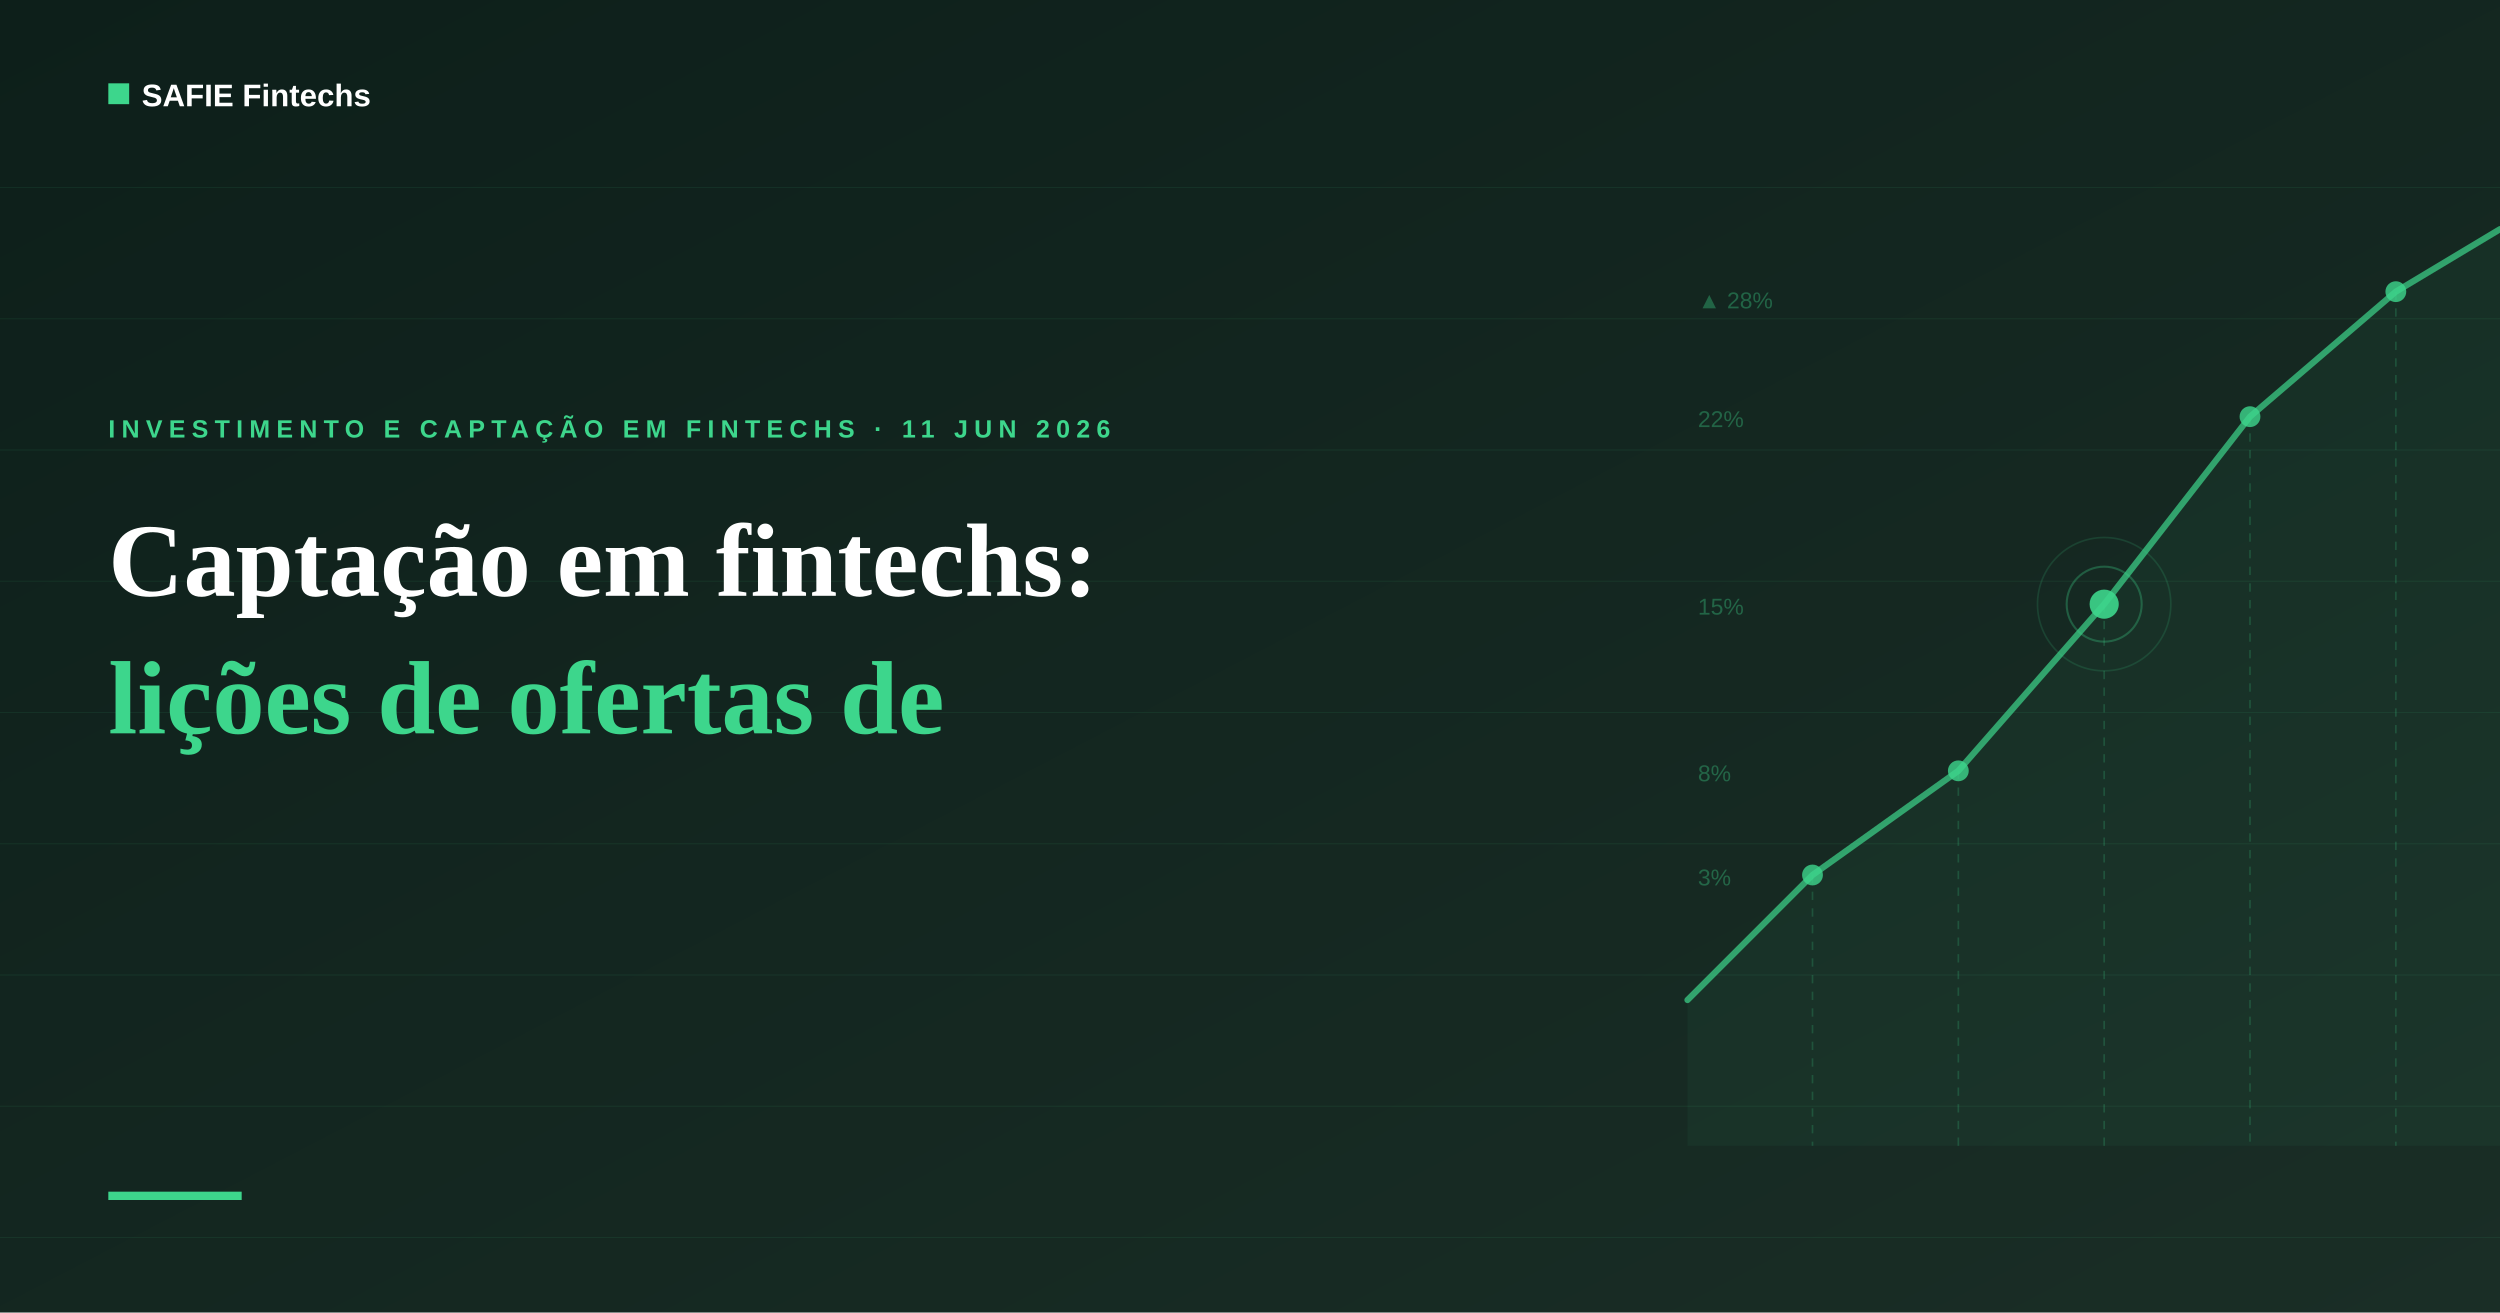
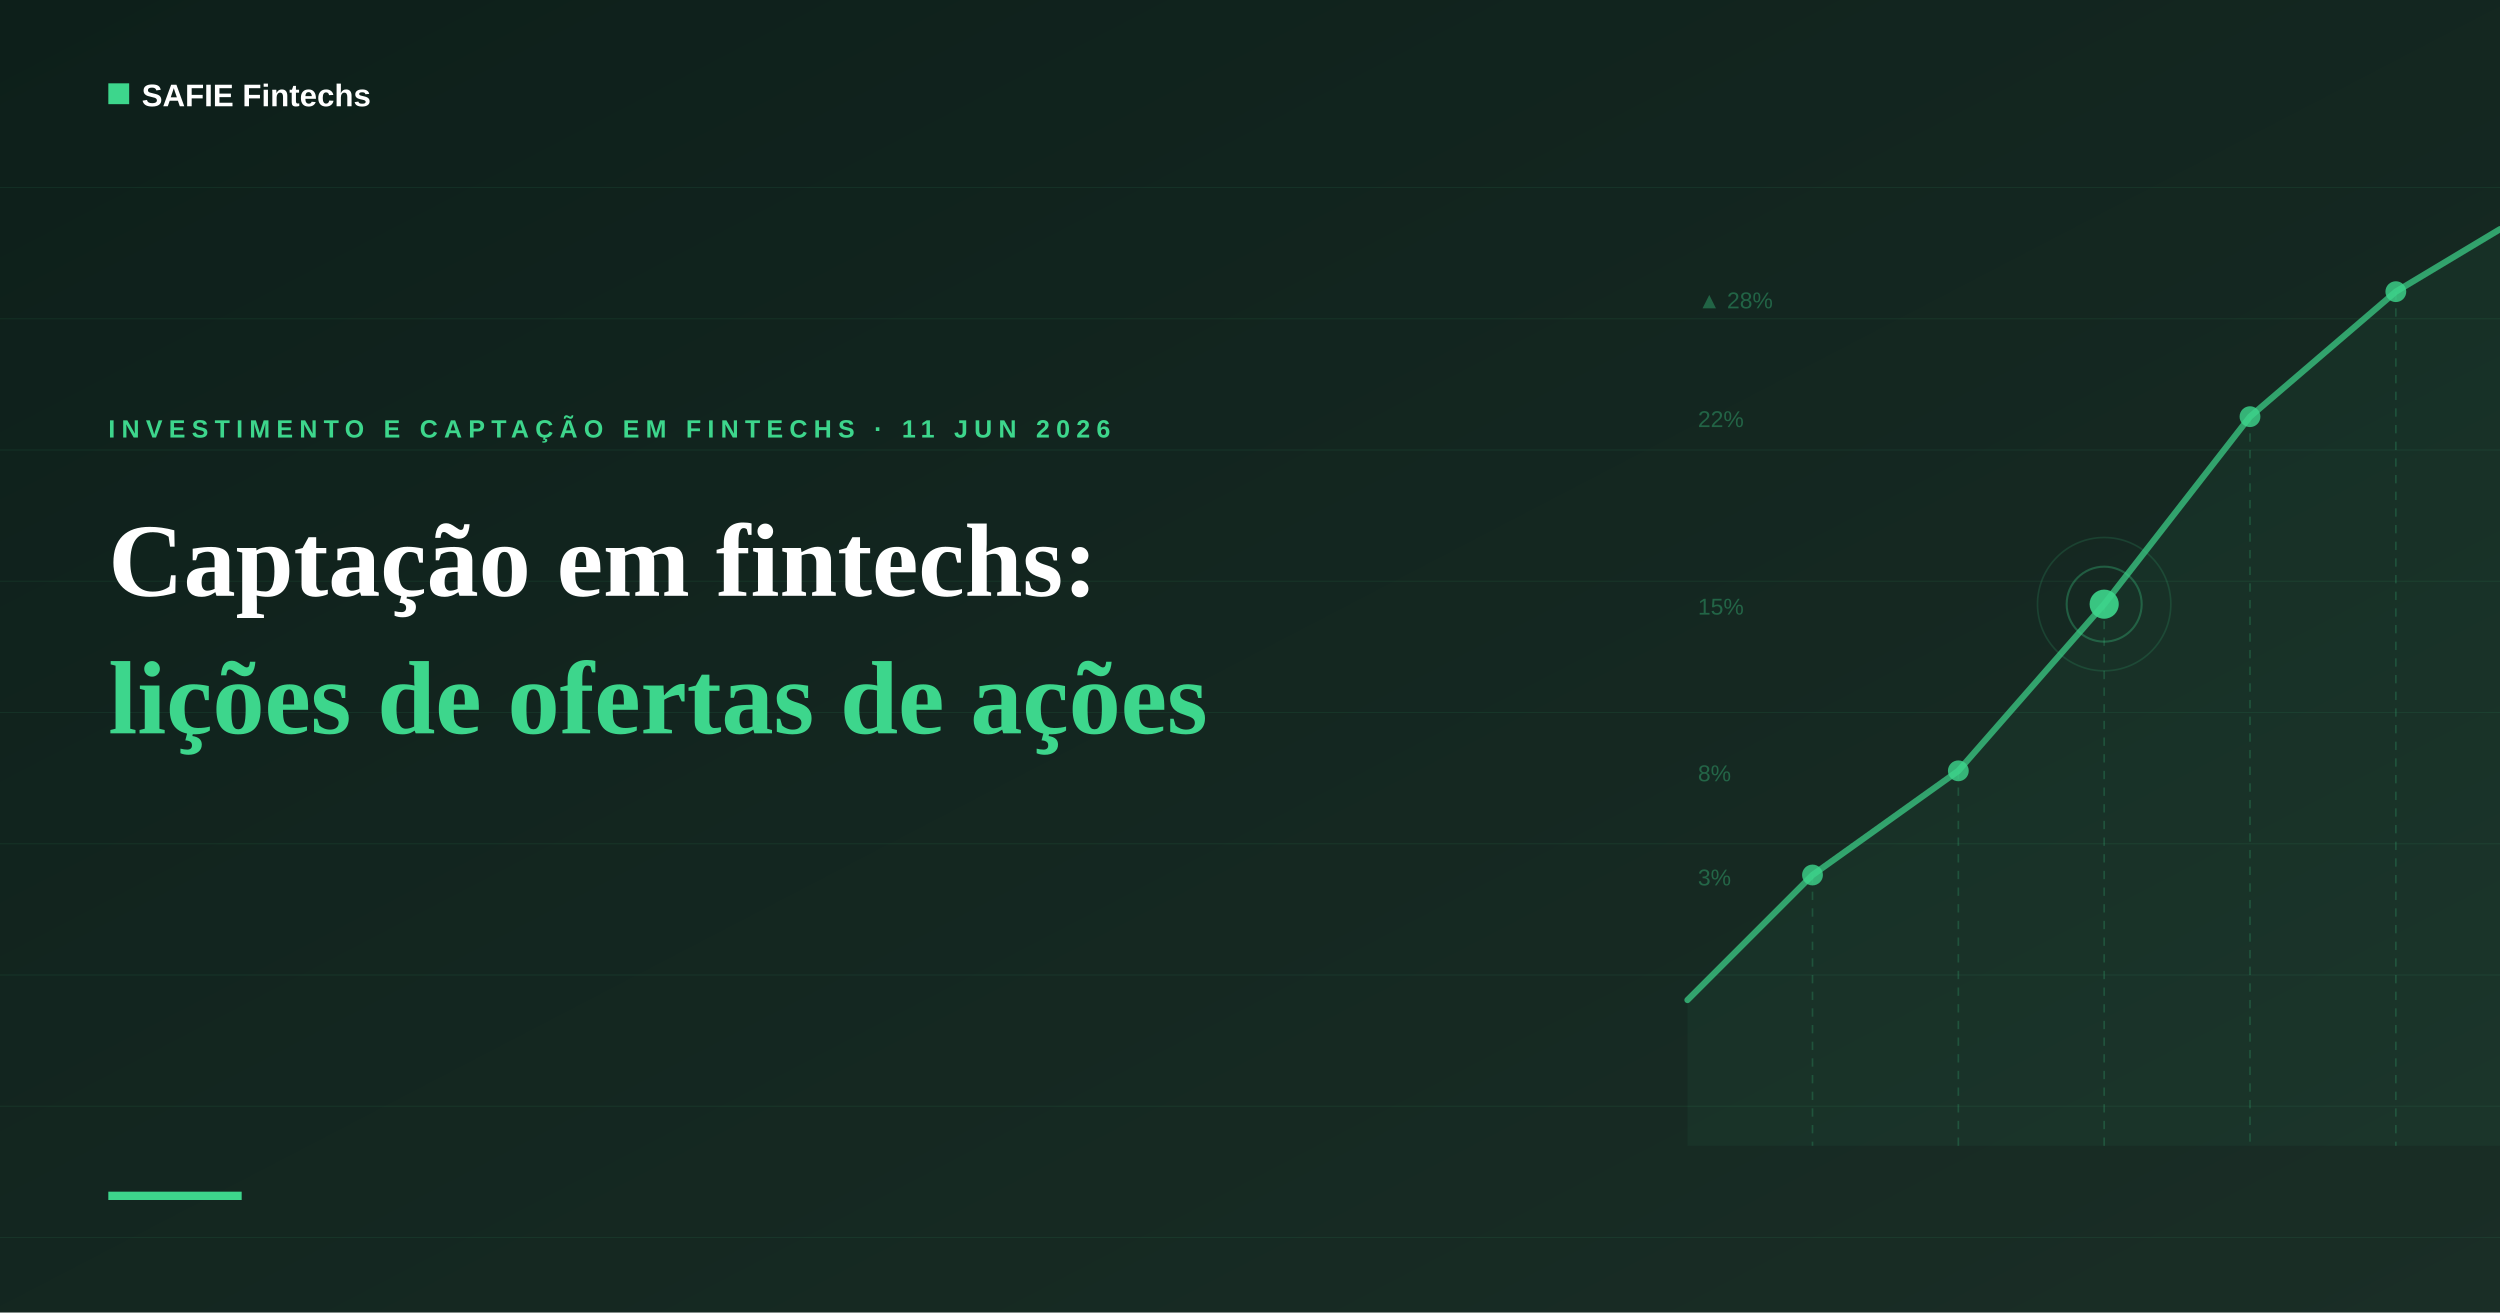
<svg xmlns="http://www.w3.org/2000/svg" viewBox="0 0 1200 630" width="1200" height="630">
  <defs>
    <linearGradient id="bg-grad" x1="0%" y1="0%" x2="100%" y2="100%">
      <stop offset="0%" stop-color="#0d1f1a" />
      <stop offset="100%" stop-color="#1a2e26" />
    </linearGradient>
  </defs>
  <rect width="1200" height="630" fill="url(#bg-grad)" />
  <g stroke="#3dd68c" stroke-width="0.5" opacity="0.08">
    <line x1="0" y1="90" x2="1200" y2="90" />
    <line x1="0" y1="153" x2="1200" y2="153" />
    <line x1="0" y1="216" x2="1200" y2="216" />
    <line x1="0" y1="279" x2="1200" y2="279" />
    <line x1="0" y1="342" x2="1200" y2="342" />
    <line x1="0" y1="405" x2="1200" y2="405" />
    <line x1="0" y1="468" x2="1200" y2="468" />
    <line x1="0" y1="531" x2="1200" y2="531" />
    <line x1="0" y1="594" x2="1200" y2="594" />
  </g>
  <path d="M 810 480 L 870 420 L 940 370 L 1010 290 L 1080 200 L 1150 140 L 1200 110 L 1200 550 L 810 550 Z" fill="#3dd68c" opacity="0.05" />
  <polyline points="810,480 870,420 940,370 1010,290 1080,200 1150,140 1200,110" fill="none" stroke="#3dd68c" stroke-width="3" stroke-linecap="round" stroke-linejoin="round" opacity="0.7" />
  <circle cx="870" cy="420" r="5" fill="#3dd68c" opacity="0.8" />
  <circle cx="940" cy="370" r="5" fill="#3dd68c" opacity="0.8" />
  <circle cx="1010" cy="290" r="7" fill="#3dd68c" opacity="0.9" />
  <circle cx="1080" cy="200" r="5" fill="#3dd68c" opacity="0.8" />
  <circle cx="1150" cy="140" r="5" fill="#3dd68c" opacity="0.8" />
  <circle cx="1010" cy="290" r="18" fill="none" stroke="#3dd68c" stroke-width="1" opacity="0.3" />
  <circle cx="1010" cy="290" r="32" fill="none" stroke="#3dd68c" stroke-width="0.8" opacity="0.15" />
  <g stroke="#3dd68c" stroke-width="0.8" stroke-dasharray="4,4" opacity="0.2">
    <line x1="870" y1="420" x2="870" y2="550" />
    <line x1="940" y1="370" x2="940" y2="550" />
    <line x1="1010" y1="290" x2="1010" y2="550" />
    <line x1="1080" y1="200" x2="1080" y2="550" />
    <line x1="1150" y1="140" x2="1150" y2="550" />
  </g>
  <g fill="#3dd68c" font-family="'DM Sans', Arial, sans-serif" font-size="11" opacity="0.35">
    <text x="815" y="148">▲ 28%</text>
    <text x="815" y="205">22%</text>
    <text x="815" y="295">15%</text>
    <text x="815" y="375">8%</text>
    <text x="815" y="425">3%</text>
  </g>
  <rect x="52" y="40" width="10" height="10" fill="#3dd68c" />
  <text x="68" y="51" fill="#ffffff" font-family="'DM Sans', Arial, sans-serif" font-size="15" font-weight="600">SAFIE Fintechs</text>
  <text x="52" y="210" fill="#3dd68c" font-family="'DM Sans', Arial, sans-serif" font-size="12" font-weight="600" letter-spacing="3">INVESTIMENTO E CAPTAÇÃO EM FINTECHS · 11 JUN 2026</text>
  <text x="52" y="286" fill="#ffffff" font-family="Georgia, 'Times New Roman', serif" font-size="50" font-weight="700">Captação em fintechs:</text>
-   <text x="52" y="352" fill="#3dd68c" font-family="Georgia, 'Times New Roman', serif" font-size="50" font-weight="700">lições de ofertas de</text>
+   <text x="52" y="352" fill="#3dd68c" font-family="Georgia, 'Times New Roman', serif" font-size="50" font-weight="700">lições de ofertas de ações</text>
  <text x="52" y="418" fill="#3dd68c" font-family="Georgia, 'Times New Roman', serif" font-size="50" font-weight="700" />
  <rect x="52" y="572" width="64" height="4" fill="#3dd68c" />
</svg>
